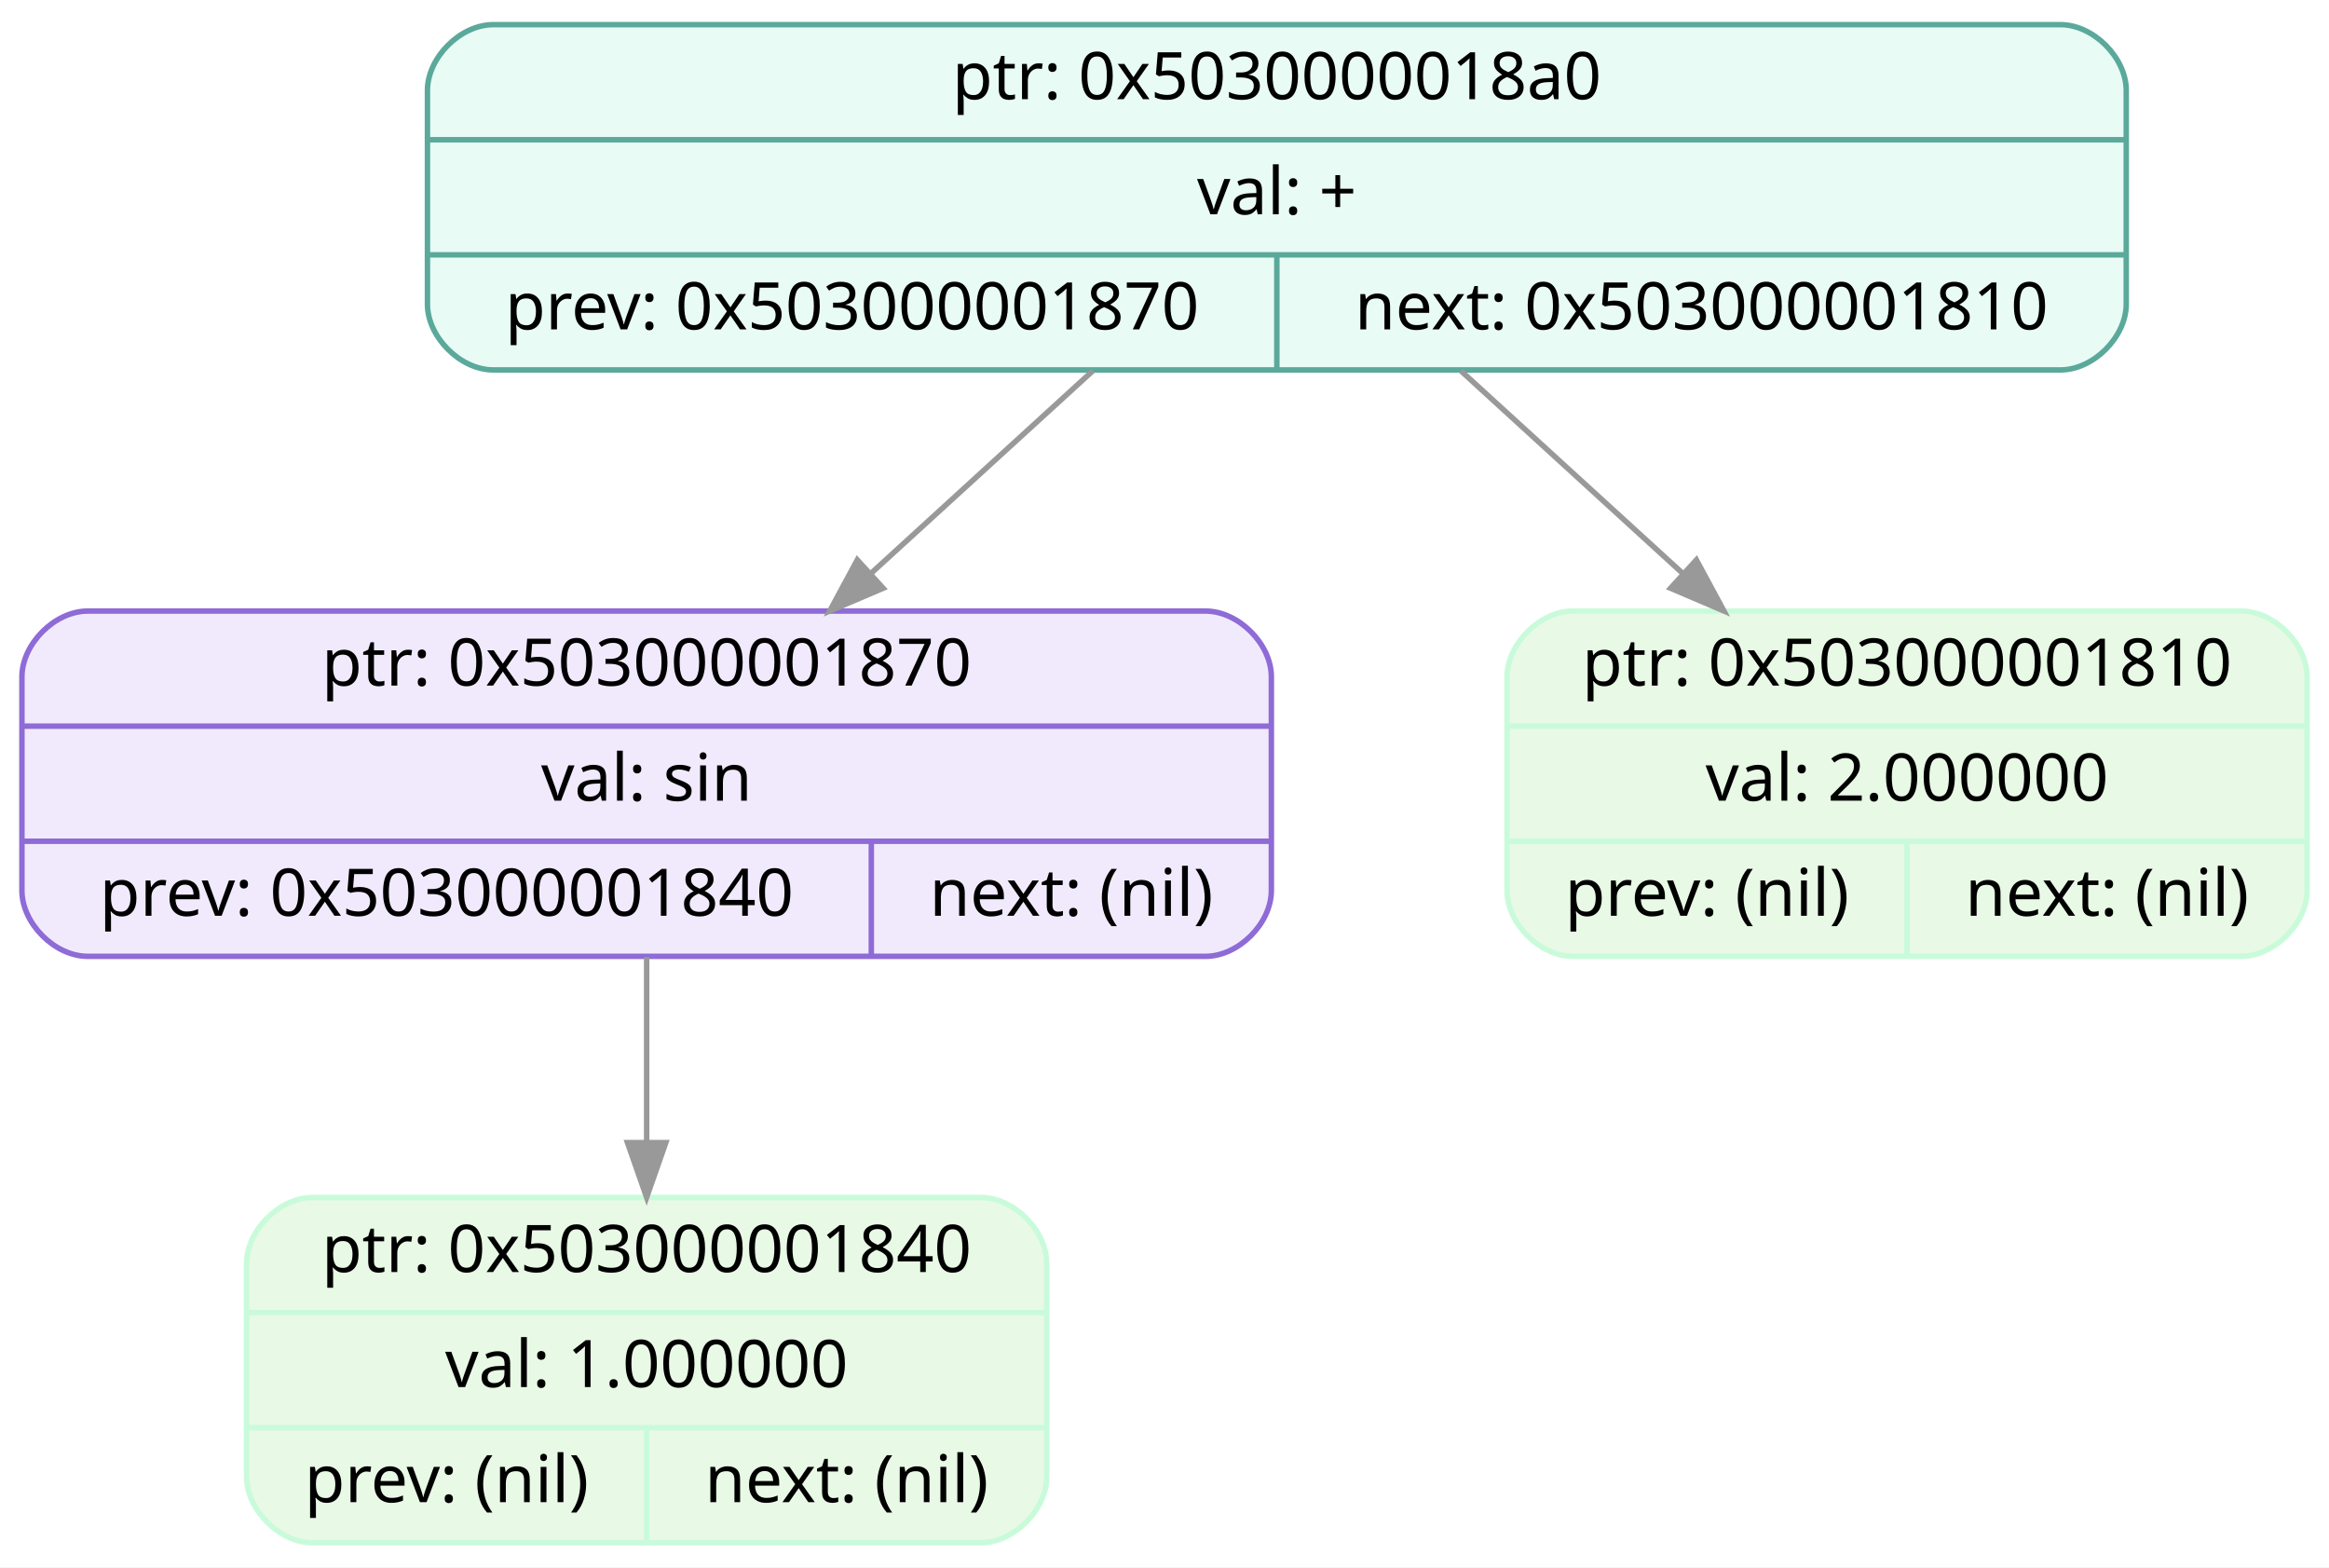
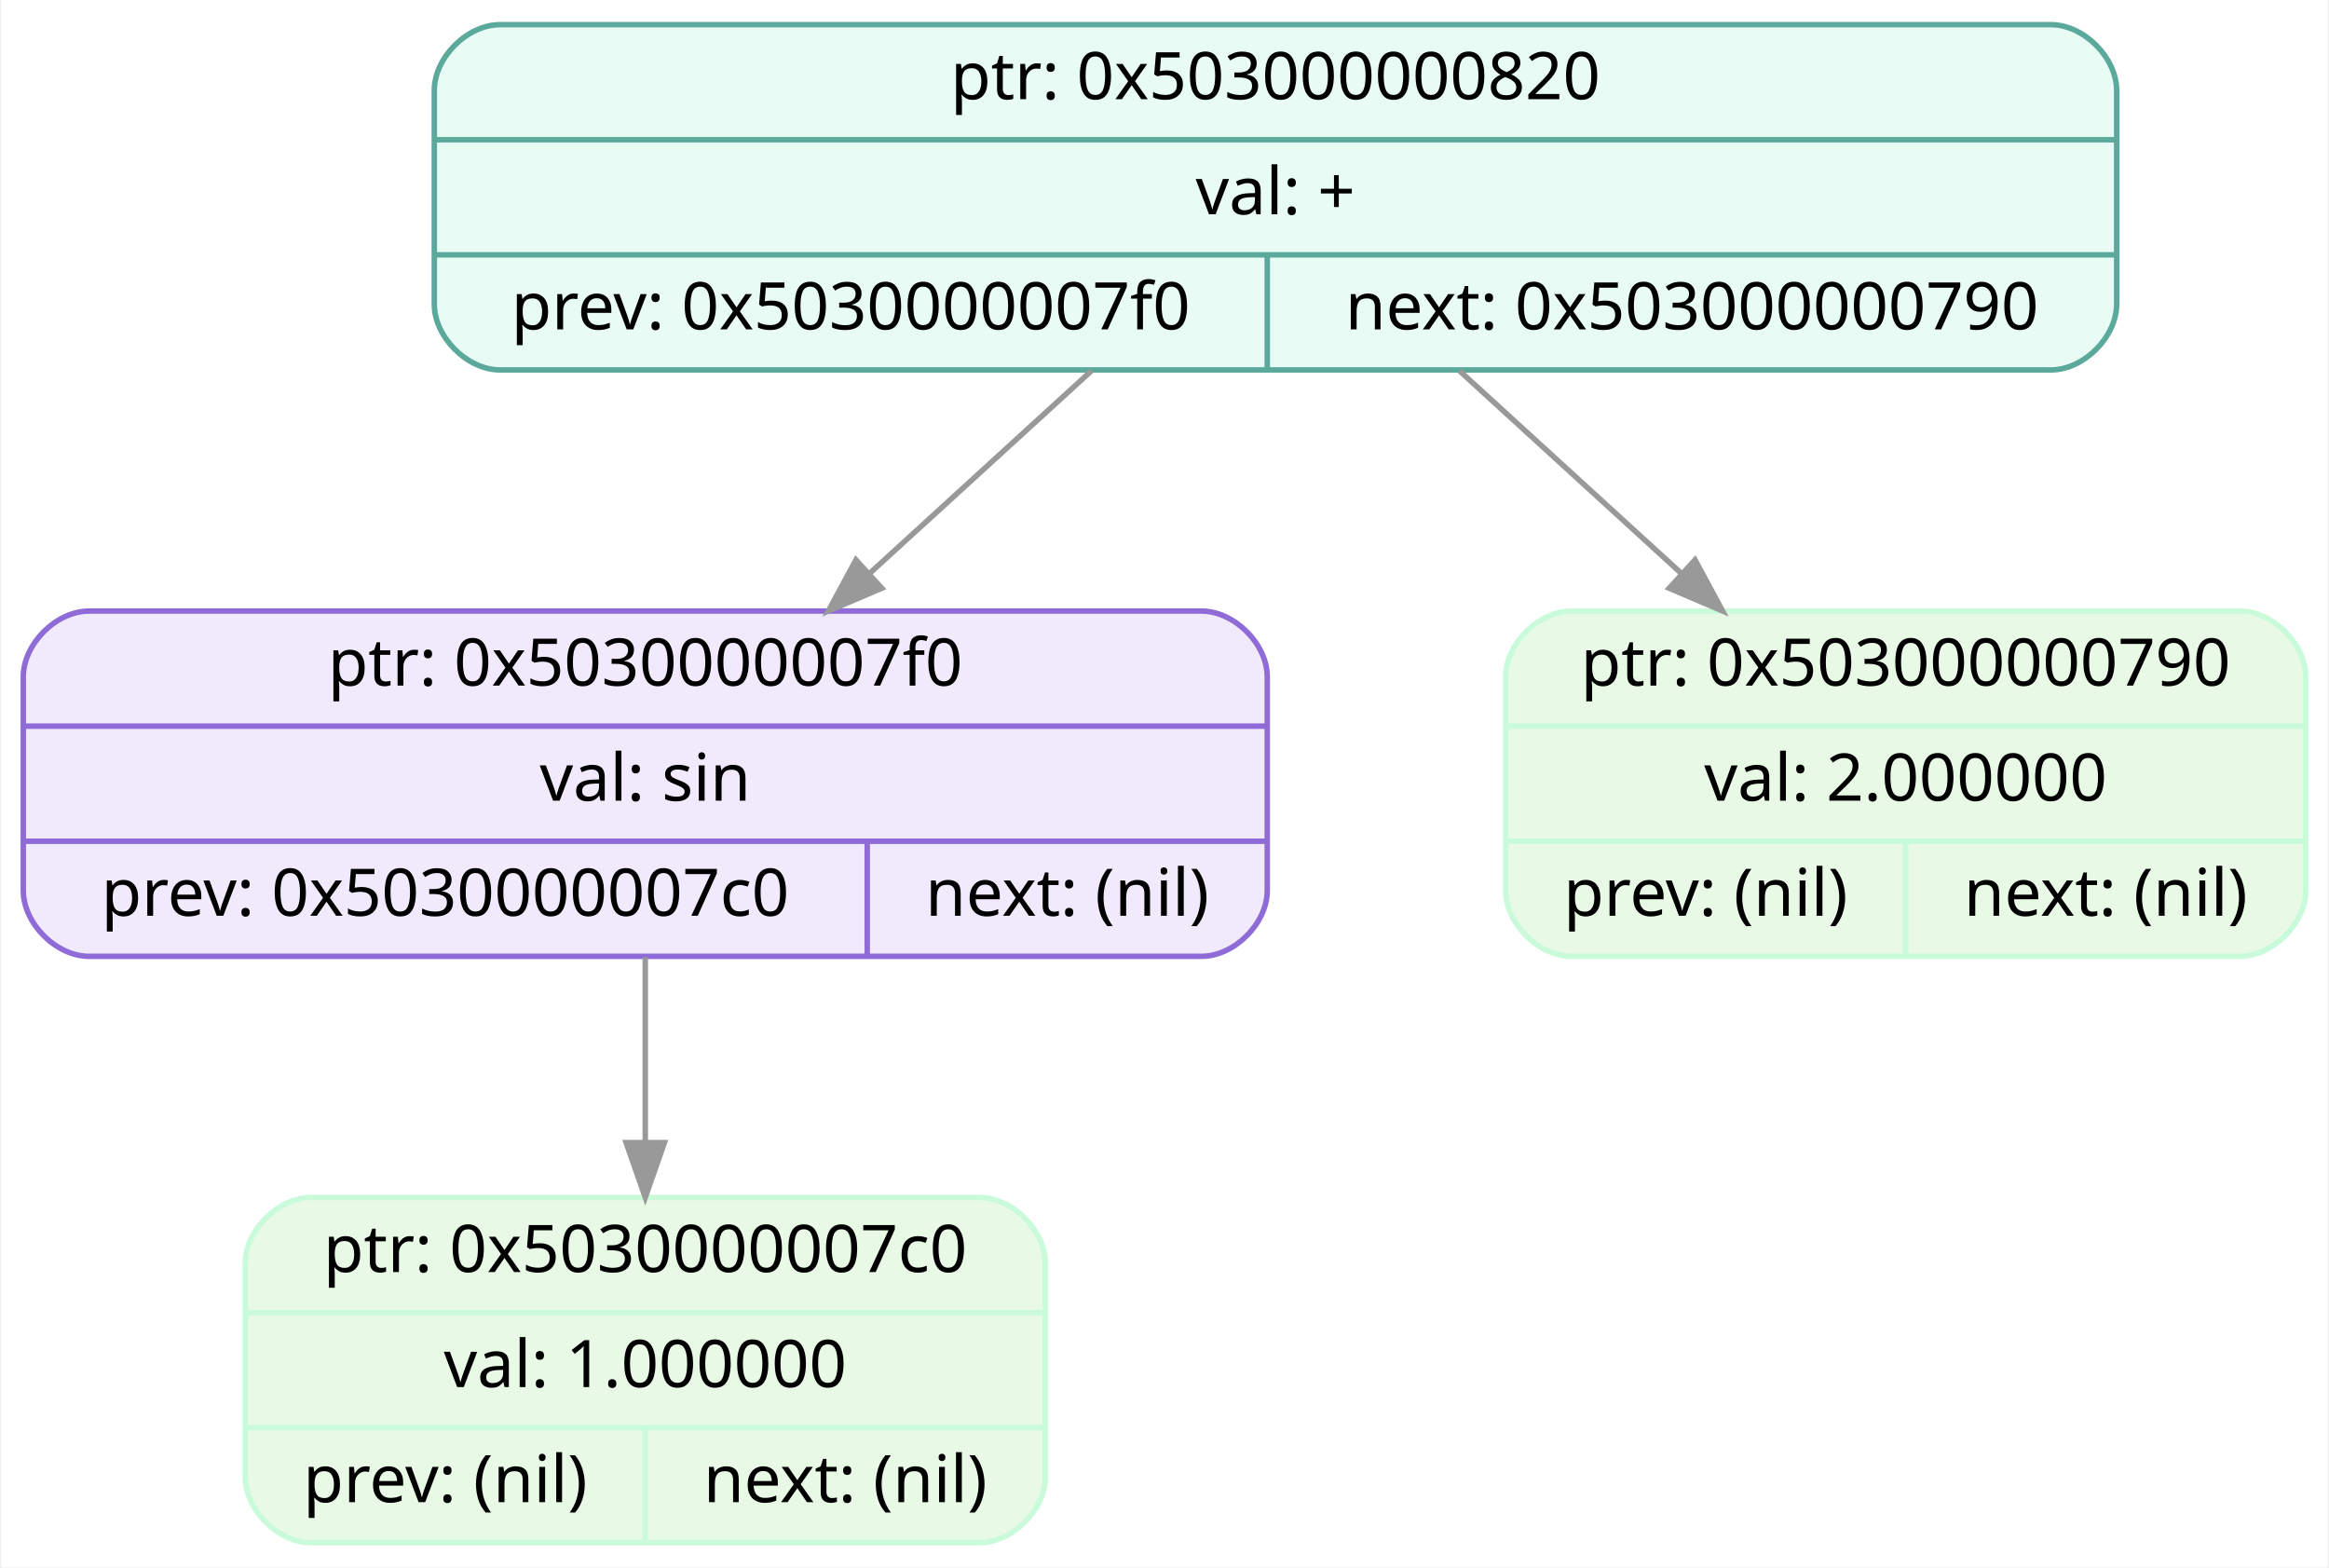
- <svg xmlns="http://www.w3.org/2000/svg" width="425pt" height="286pt" viewBox="0.00 0.00 425.00 286.00">
+ <svg xmlns="http://www.w3.org/2000/svg" width="425pt" height="286pt" viewBox="0.00 0.00 424.50 286.00">
  <g id="graph0" class="graph" transform="scale(1 1) rotate(0) translate(4 282)">
-     <polygon fill="white" stroke="transparent" points="-4,4 -4,-282 421,-282 421,4 -4,4" />
+     <polygon fill="white" stroke="transparent" points="-4,4 -4,-282 420.5,-282 420.5,4 -4,4" />
    <g id="node1" class="node">
-       <path fill="#e9fbf5" stroke="#5aa99b" d="M86,-214.5C86,-214.5 372,-214.5 372,-214.5 378,-214.5 384,-220.5 384,-226.5 384,-226.5 384,-265.5 384,-265.5 384,-271.5 378,-277.5 372,-277.5 372,-277.5 86,-277.5 86,-277.5 80,-277.5 74,-271.5 74,-265.5 74,-265.5 74,-226.5 74,-226.5 74,-220.5 80,-214.5 86,-214.5" />
-       <text text-anchor="middle" x="229" y="-263.9" font-family="Fira Mono" font-size="12.00">ptr: 0x5030000018a0</text>
-       <polyline fill="none" stroke="#5aa99b" points="74,-256.5 384,-256.5 " />
-       <text text-anchor="middle" x="229" y="-242.9" font-family="Fira Mono" font-size="12.00">val: +</text>
-       <polyline fill="none" stroke="#5aa99b" points="74,-235.5 384,-235.5 " />
-       <text text-anchor="middle" x="151.5" y="-221.9" font-family="Fira Mono" font-size="12.00">prev: 0x503000001870</text>
-       <polyline fill="none" stroke="#5aa99b" points="229,-214.5 229,-235.5 " />
-       <text text-anchor="middle" x="306.5" y="-221.9" font-family="Fira Mono" font-size="12.00">next: 0x503000001810</text>
+       <path fill="#e9fbf5" stroke="#5aa99b" d="M87,-214.5C87,-214.5 370,-214.5 370,-214.5 376,-214.5 382,-220.5 382,-226.5 382,-226.5 382,-265.5 382,-265.5 382,-271.5 376,-277.5 370,-277.5 370,-277.5 87,-277.5 87,-277.5 81,-277.5 75,-271.5 75,-265.5 75,-265.5 75,-226.5 75,-226.5 75,-220.5 81,-214.5 87,-214.5" />
+       <text text-anchor="middle" x="228.5" y="-263.9" font-family="Fira Mono" font-size="12.00">ptr: 0x503000000820</text>
+       <polyline fill="none" stroke="#5aa99b" points="75,-256.5 382,-256.5 " />
+       <text text-anchor="middle" x="228.5" y="-242.9" font-family="Fira Mono" font-size="12.00">val: +</text>
+       <polyline fill="none" stroke="#5aa99b" points="75,-235.5 382,-235.5 " />
+       <text text-anchor="middle" x="151" y="-221.9" font-family="Fira Mono" font-size="12.00">prev: 0x5030000007f0</text>
+       <polyline fill="none" stroke="#5aa99b" points="227,-214.5 227,-235.5 " />
+       <text text-anchor="middle" x="304.5" y="-221.9" font-family="Fira Mono" font-size="12.00">next: 0x503000000790</text>
    </g>
    <g id="node2" class="node">
-       <path fill="#f1eafd" stroke="#8e6bd6" d="M12,-107.5C12,-107.5 216,-107.5 216,-107.5 222,-107.5 228,-113.5 228,-119.5 228,-119.5 228,-158.5 228,-158.5 228,-164.5 222,-170.5 216,-170.5 216,-170.5 12,-170.5 12,-170.5 6,-170.5 0,-164.5 0,-158.5 0,-158.5 0,-119.5 0,-119.5 0,-113.5 6,-107.5 12,-107.5" />
-       <text text-anchor="middle" x="114" y="-156.9" font-family="Fira Mono" font-size="12.00">ptr: 0x503000001870</text>
-       <polyline fill="none" stroke="#8e6bd6" points="0,-149.5 228,-149.5 " />
-       <text text-anchor="middle" x="114" y="-135.9" font-family="Fira Mono" font-size="12.00">val: sin</text>
-       <polyline fill="none" stroke="#8e6bd6" points="0,-128.5 228,-128.5 " />
-       <text text-anchor="middle" x="77.5" y="-114.9" font-family="Fira Mono" font-size="12.00">prev: 0x503000001840</text>
-       <polyline fill="none" stroke="#8e6bd6" points="155,-107.5 155,-128.5 " />
-       <text text-anchor="middle" x="191.5" y="-114.9" font-family="Fira Mono" font-size="12.00">next: (nil)</text>
+       <path fill="#f1eafd" stroke="#8e6bd6" d="M12,-107.5C12,-107.5 215,-107.5 215,-107.5 221,-107.5 227,-113.5 227,-119.5 227,-119.5 227,-158.5 227,-158.5 227,-164.5 221,-170.5 215,-170.5 215,-170.5 12,-170.5 12,-170.5 6,-170.5 0,-164.5 0,-158.5 0,-158.5 0,-119.5 0,-119.5 0,-113.5 6,-107.5 12,-107.5" />
+       <text text-anchor="middle" x="113.5" y="-156.9" font-family="Fira Mono" font-size="12.00">ptr: 0x5030000007f0</text>
+       <polyline fill="none" stroke="#8e6bd6" points="0,-149.5 227,-149.5 " />
+       <text text-anchor="middle" x="113.5" y="-135.9" font-family="Fira Mono" font-size="12.00">val: sin</text>
+       <polyline fill="none" stroke="#8e6bd6" points="0,-128.5 227,-128.5 " />
+       <text text-anchor="middle" x="77" y="-114.9" font-family="Fira Mono" font-size="12.00">prev: 0x5030000007c0</text>
+       <polyline fill="none" stroke="#8e6bd6" points="154,-107.5 154,-128.5 " />
+       <text text-anchor="middle" x="190.5" y="-114.9" font-family="Fira Mono" font-size="12.00">next: (nil)</text>
    </g>
    <g id="edge1" class="edge">
-       <path fill="none" stroke="#999999" d="M195.43,-214.35C182.79,-202.81 168.28,-189.56 155.04,-177.47" />
-       <polygon fill="#999999" stroke="#999999" points="157.16,-174.67 147.41,-170.51 152.44,-179.84 157.16,-174.67" />
+       <path fill="none" stroke="#999999" d="M194.93,-214.35C182.29,-202.81 167.78,-189.56 154.54,-177.47" />
+       <polygon fill="#999999" stroke="#999999" points="156.66,-174.67 146.91,-170.51 151.94,-179.84 156.66,-174.67" />
    </g>
    <g id="node4" class="node">
-       <path fill="#e8f9e5" stroke="#c9fbdb" d="M283,-107.5C283,-107.5 405,-107.5 405,-107.5 411,-107.5 417,-113.5 417,-119.5 417,-119.5 417,-158.5 417,-158.5 417,-164.5 411,-170.5 405,-170.5 405,-170.5 283,-170.5 283,-170.5 277,-170.5 271,-164.5 271,-158.5 271,-158.5 271,-119.5 271,-119.5 271,-113.5 277,-107.5 283,-107.5" />
-       <text text-anchor="middle" x="344" y="-156.9" font-family="Fira Mono" font-size="12.00">ptr: 0x503000001810</text>
-       <polyline fill="none" stroke="#c9fbdb" points="271,-149.5 417,-149.5 " />
-       <text text-anchor="middle" x="344" y="-135.9" font-family="Fira Mono" font-size="12.00">val: 2.000000</text>
-       <polyline fill="none" stroke="#c9fbdb" points="271,-128.5 417,-128.5 " />
-       <text text-anchor="middle" x="307.5" y="-114.9" font-family="Fira Mono" font-size="12.00">prev: (nil)</text>
-       <polyline fill="none" stroke="#c9fbdb" points="344,-107.5 344,-128.5 " />
-       <text text-anchor="middle" x="380.5" y="-114.9" font-family="Fira Mono" font-size="12.00">next: (nil)</text>
+       <path fill="#e8f9e5" stroke="#c9fbdb" d="M282.5,-107.5C282.5,-107.5 404.5,-107.5 404.5,-107.5 410.5,-107.5 416.5,-113.5 416.5,-119.5 416.5,-119.5 416.5,-158.5 416.5,-158.5 416.5,-164.5 410.5,-170.5 404.5,-170.5 404.5,-170.5 282.5,-170.5 282.5,-170.5 276.5,-170.5 270.5,-164.5 270.5,-158.5 270.5,-158.5 270.5,-119.5 270.5,-119.5 270.5,-113.5 276.5,-107.5 282.5,-107.5" />
+       <text text-anchor="middle" x="343.5" y="-156.9" font-family="Fira Mono" font-size="12.00">ptr: 0x503000000790</text>
+       <polyline fill="none" stroke="#c9fbdb" points="270.5,-149.5 416.5,-149.5 " />
+       <text text-anchor="middle" x="343.5" y="-135.9" font-family="Fira Mono" font-size="12.00">val: 2.000000</text>
+       <polyline fill="none" stroke="#c9fbdb" points="270.5,-128.5 416.5,-128.5 " />
+       <text text-anchor="middle" x="307" y="-114.9" font-family="Fira Mono" font-size="12.00">prev: (nil)</text>
+       <polyline fill="none" stroke="#c9fbdb" points="343.5,-107.5 343.5,-128.5 " />
+       <text text-anchor="middle" x="380" y="-114.9" font-family="Fira Mono" font-size="12.00">next: (nil)</text>
    </g>
    <g id="edge2" class="edge">
-       <path fill="none" stroke="#999999" d="M262.57,-214.35C275.21,-202.81 289.72,-189.56 302.96,-177.47" />
-       <polygon fill="#999999" stroke="#999999" points="305.56,-179.84 310.59,-170.51 300.84,-174.67 305.56,-179.84" />
+       <path fill="none" stroke="#999999" d="M262.07,-214.35C274.71,-202.81 289.22,-189.56 302.46,-177.47" />
+       <polygon fill="#999999" stroke="#999999" points="305.06,-179.84 310.09,-170.51 300.34,-174.67 305.06,-179.84" />
    </g>
    <g id="node3" class="node">
-       <path fill="#e8f9e5" stroke="#c9fbdb" d="M53,-0.5C53,-0.5 175,-0.5 175,-0.5 181,-0.5 187,-6.5 187,-12.5 187,-12.5 187,-51.5 187,-51.5 187,-57.5 181,-63.5 175,-63.5 175,-63.5 53,-63.5 53,-63.5 47,-63.5 41,-57.5 41,-51.5 41,-51.5 41,-12.5 41,-12.5 41,-6.5 47,-0.5 53,-0.5" />
-       <text text-anchor="middle" x="114" y="-49.9" font-family="Fira Mono" font-size="12.00">ptr: 0x503000001840</text>
-       <polyline fill="none" stroke="#c9fbdb" points="41,-42.5 187,-42.5 " />
-       <text text-anchor="middle" x="114" y="-28.9" font-family="Fira Mono" font-size="12.00">val: 1.000000</text>
-       <polyline fill="none" stroke="#c9fbdb" points="41,-21.5 187,-21.5 " />
-       <text text-anchor="middle" x="77.5" y="-7.9" font-family="Fira Mono" font-size="12.00">prev: (nil)</text>
-       <polyline fill="none" stroke="#c9fbdb" points="114,-0.5 114,-21.5 " />
-       <text text-anchor="middle" x="150.5" y="-7.9" font-family="Fira Mono" font-size="12.00">next: (nil)</text>
+       <path fill="#e8f9e5" stroke="#c9fbdb" d="M52.5,-0.5C52.5,-0.5 174.5,-0.5 174.5,-0.5 180.5,-0.5 186.5,-6.5 186.5,-12.5 186.5,-12.5 186.5,-51.5 186.5,-51.5 186.5,-57.5 180.5,-63.5 174.5,-63.5 174.5,-63.5 52.5,-63.5 52.5,-63.5 46.5,-63.5 40.5,-57.5 40.5,-51.5 40.5,-51.5 40.5,-12.5 40.5,-12.5 40.5,-6.5 46.5,-0.5 52.5,-0.5" />
+       <text text-anchor="middle" x="113.5" y="-49.9" font-family="Fira Mono" font-size="12.00">ptr: 0x5030000007c0</text>
+       <polyline fill="none" stroke="#c9fbdb" points="40.5,-42.5 186.5,-42.5 " />
+       <text text-anchor="middle" x="113.5" y="-28.9" font-family="Fira Mono" font-size="12.00">val: 1.000000</text>
+       <polyline fill="none" stroke="#c9fbdb" points="40.5,-21.5 186.5,-21.5 " />
+       <text text-anchor="middle" x="77" y="-7.9" font-family="Fira Mono" font-size="12.00">prev: (nil)</text>
+       <polyline fill="none" stroke="#c9fbdb" points="113.5,-0.5 113.5,-21.5 " />
+       <text text-anchor="middle" x="150" y="-7.9" font-family="Fira Mono" font-size="12.00">next: (nil)</text>
    </g>
    <g id="edge3" class="edge">
-       <path fill="none" stroke="#999999" d="M114,-107.35C114,-96.78 114,-84.78 114,-73.54" />
-       <polygon fill="#999999" stroke="#999999" points="117.5,-73.51 114,-63.51 110.5,-73.51 117.5,-73.51" />
+       <path fill="none" stroke="#999999" d="M113.5,-107.35C113.5,-96.78 113.5,-84.78 113.5,-73.54" />
+       <polygon fill="#999999" stroke="#999999" points="117,-73.51 113.5,-63.51 110,-73.51 117,-73.51" />
    </g>
  </g>
</svg>
